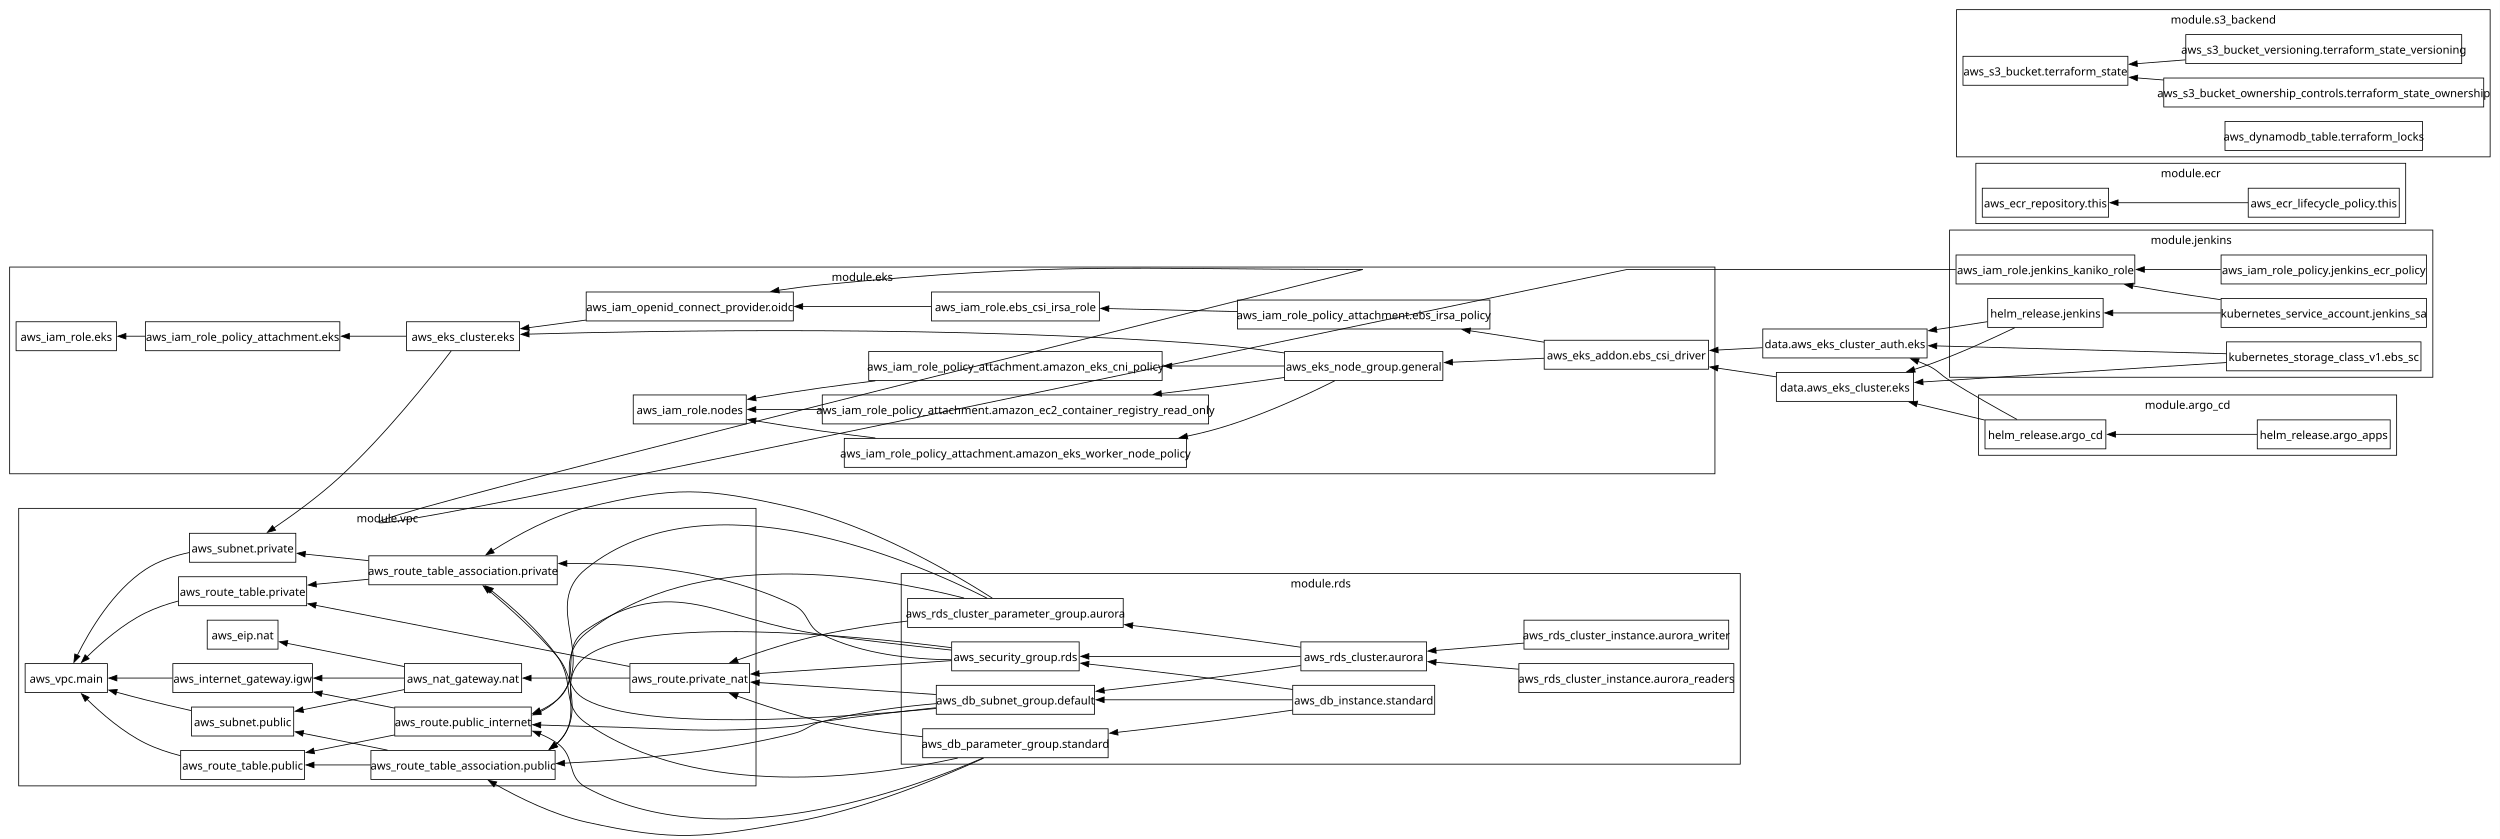
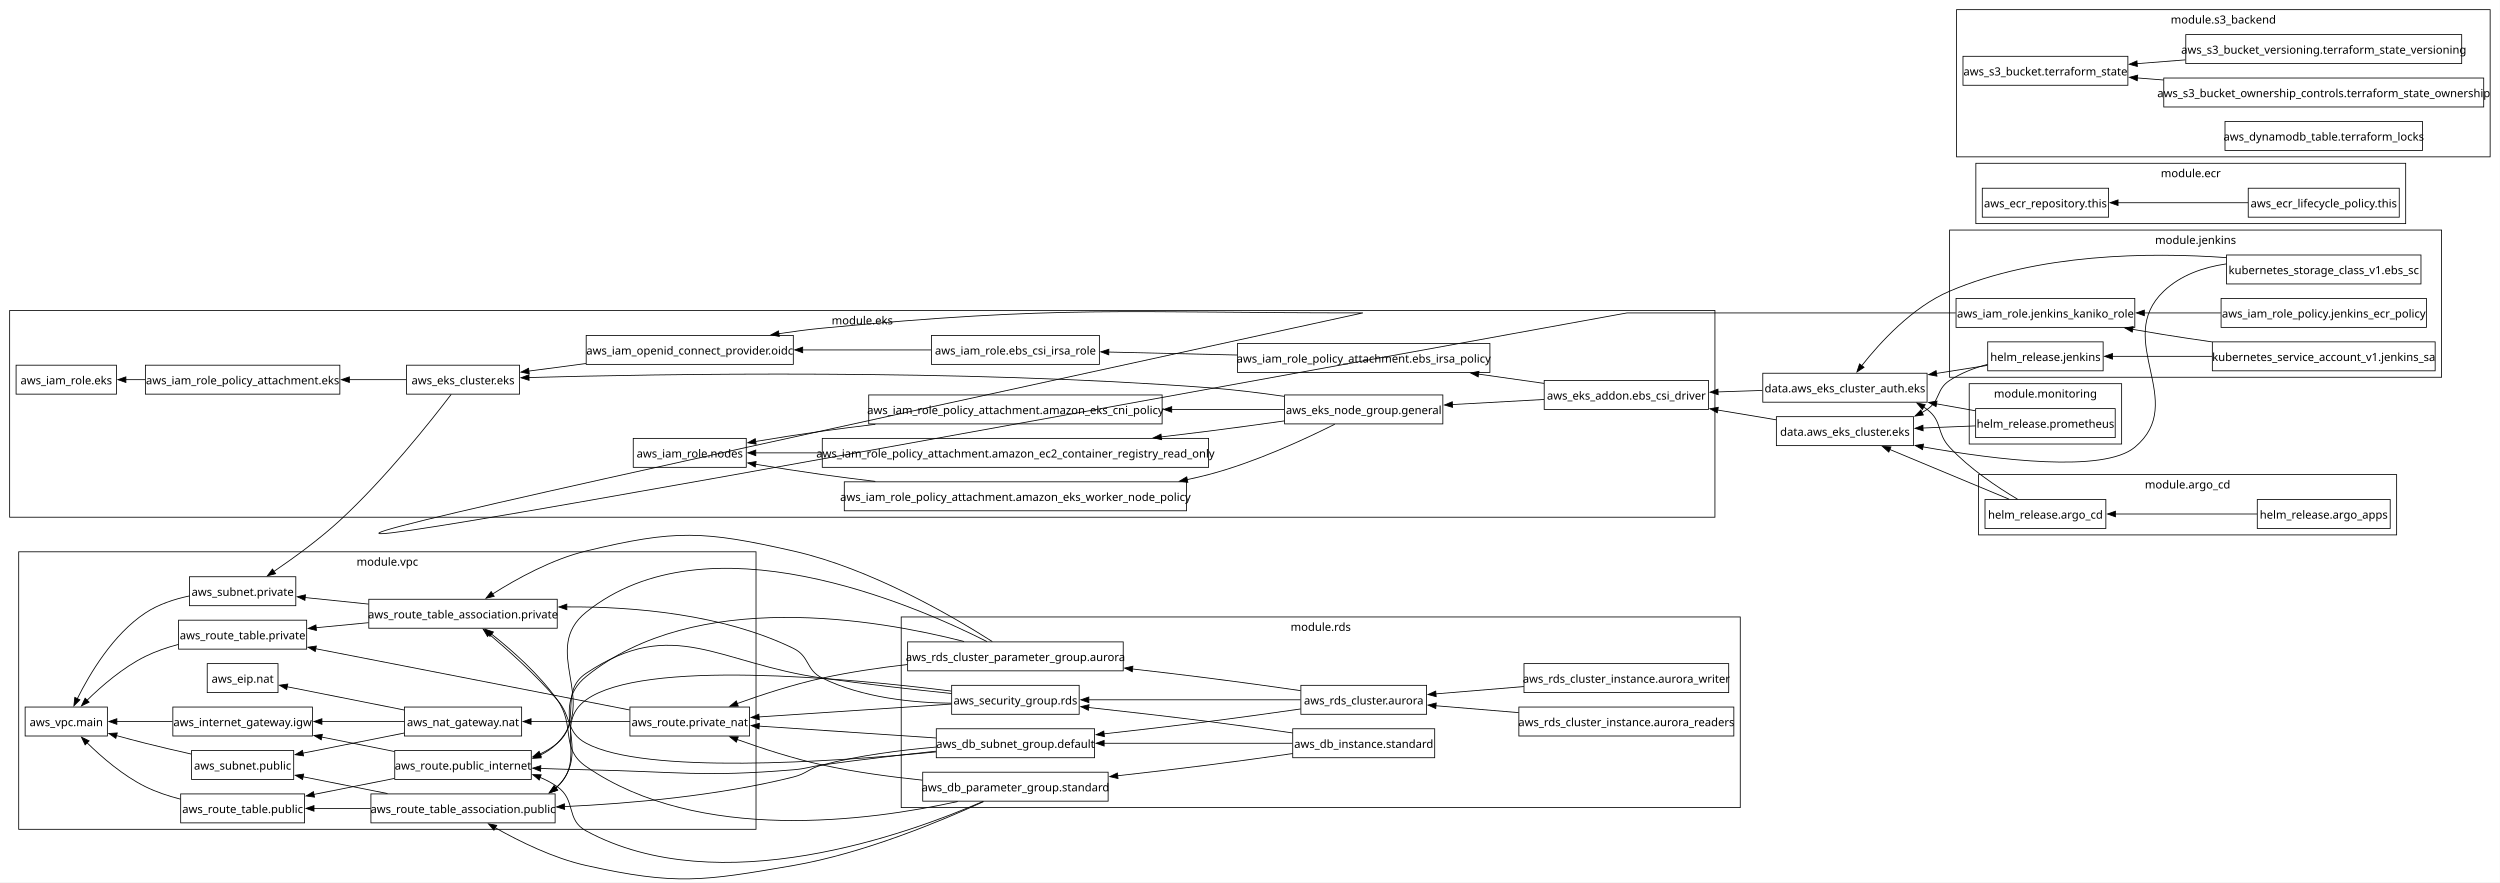
- <svg xmlns="http://www.w3.org/2000/svg" width="3108pt" height="1043pt" viewBox="0.00 0.00 3108.00 1043.00">
-   <g id="graph0" class="graph" transform="scale(1 1) rotate(0) translate(4 1038.93)">
-     <polygon fill="white" stroke="none" points="-4,4 -4,-1038.93 3103.75,-1038.93 3103.75,4 -4,4" />
+ <svg xmlns="http://www.w3.org/2000/svg" width="3108pt" height="1097pt" viewBox="0.00 0.00 3108.00 1097.00">
+   <g id="graph0" class="graph" transform="scale(1 1) rotate(0) translate(4 1092.93)">
+     <polygon fill="white" stroke="none" points="-4,4 -4,-1092.93 3103.75,-1092.93 3103.75,4 -4,4" />
    <g id="clust1" class="cluster">
-       <polygon fill="none" stroke="black" points="2455.75,-472.93 2455.75,-547.93 2975.5,-547.93 2975.5,-472.93 2455.75,-472.93" />
-       <text xml:space="preserve" text-anchor="middle" x="2715.62" y="-530.63" font-family="sans-serif" font-size="14.00">module.argo_cd</text>
+       <polygon fill="none" stroke="black" points="2455.75,-427.93 2455.75,-502.93 2975.5,-502.93 2975.5,-427.93 2455.75,-427.93" />
+       <text xml:space="preserve" text-anchor="middle" x="2715.62" y="-485.63" font-family="sans-serif" font-size="14.00">module.argo_cd</text>
    </g>
    <g id="clust2" class="cluster">
-       <polygon fill="none" stroke="black" points="2452.38,-760.93 2452.38,-835.93 2986.75,-835.93 2986.75,-760.93 2452.38,-760.93" />
-       <text xml:space="preserve" text-anchor="middle" x="2719.56" y="-818.63" font-family="sans-serif" font-size="14.00">module.ecr</text>
+       <polygon fill="none" stroke="black" points="2452.38,-814.93 2452.38,-889.93 2986.75,-889.93 2986.75,-814.93 2452.38,-814.93" />
+       <text xml:space="preserve" text-anchor="middle" x="2719.56" y="-872.63" font-family="sans-serif" font-size="14.00">module.ecr</text>
    </g>
    <g id="clust3" class="cluster">
      <polygon fill="none" stroke="black" points="8,-449.93 8,-706.93 2128,-706.93 2128,-449.93 8,-449.93" />
      <text xml:space="preserve" text-anchor="middle" x="1068" y="-689.63" font-family="sans-serif" font-size="14.00">module.eks</text>
    </g>
    <g id="clust4" class="cluster">
-       <polygon fill="none" stroke="black" points="2419.75,-569.93 2419.75,-752.93 3020.5,-752.93 3020.5,-569.93 2419.75,-569.93" />
-       <text xml:space="preserve" text-anchor="middle" x="2720.12" y="-735.63" font-family="sans-serif" font-size="14.00">module.jenkins</text>
+       <polygon fill="none" stroke="black" points="2419.75,-623.93 2419.75,-806.93 3031.38,-806.93 3031.38,-623.93 2419.75,-623.93" />
+       <text xml:space="preserve" text-anchor="middle" x="2725.56" y="-789.63" font-family="sans-serif" font-size="14.00">module.jenkins</text>
    </g>
    <g id="clust5" class="cluster">
+       <polygon fill="none" stroke="black" points="2444.12,-540.93 2444.12,-615.93 2633.62,-615.93 2633.62,-540.93 2444.12,-540.93" />
+       <text xml:space="preserve" text-anchor="middle" x="2538.88" y="-598.63" font-family="sans-serif" font-size="14.00">module.monitoring</text>
+     </g>
+     <g id="clust6" class="cluster">
      <polygon fill="none" stroke="black" points="1116.38,-88.93 1116.38,-325.93 2159.5,-325.93 2159.5,-88.93 1116.38,-88.93" />
      <text xml:space="preserve" text-anchor="middle" x="1637.94" y="-308.63" font-family="sans-serif" font-size="14.00">module.rds</text>
    </g>
-     <g id="clust6" class="cluster">
-       <polygon fill="none" stroke="black" points="2428.38,-843.93 2428.38,-1026.93 3091.75,-1026.93 3091.75,-843.93 2428.38,-843.93" />
-       <text xml:space="preserve" text-anchor="middle" x="2760.06" y="-1009.63" font-family="sans-serif" font-size="14.00">module.s3_backend</text>
-     </g>
    <g id="clust7" class="cluster">
+       <polygon fill="none" stroke="black" points="2428.38,-897.93 2428.38,-1080.93 3091.75,-1080.93 3091.75,-897.93 2428.38,-897.93" />
+       <text xml:space="preserve" text-anchor="middle" x="2760.06" y="-1063.63" font-family="sans-serif" font-size="14.00">module.s3_backend</text>
+     </g>
+     <g id="clust8" class="cluster">
      <polygon fill="none" stroke="black" points="19.25,-61.93 19.25,-406.93 935.88,-406.93 935.88,-61.93 19.25,-61.93" />
      <text xml:space="preserve" text-anchor="middle" x="477.56" y="-389.63" font-family="sans-serif" font-size="14.00">module.vpc</text>
    </g>
    <g id="node1" class="node">
-       <polygon fill="none" stroke="black" points="2374.88,-575.93 2204.38,-575.93 2204.38,-539.93 2374.88,-539.93 2374.88,-575.93" />
-       <text xml:space="preserve" text-anchor="middle" x="2289.62" y="-552.13" font-family="sans-serif" font-size="14.00">data.aws_eks_cluster.eks</text>
+       <polygon fill="none" stroke="black" points="2374.88,-574.93 2204.38,-574.93 2204.38,-538.93 2374.88,-538.93 2374.88,-574.93" />
+       <text xml:space="preserve" text-anchor="middle" x="2289.62" y="-551.13" font-family="sans-serif" font-size="14.00">data.aws_eks_cluster.eks</text>
    </g>
    <g id="node7" class="node">
-       <polygon fill="none" stroke="black" points="2120,-615.93 1915.75,-615.93 1915.75,-579.93 2120,-579.93 2120,-615.93" />
-       <text xml:space="preserve" text-anchor="middle" x="2017.88" y="-592.13" font-family="sans-serif" font-size="14.00">aws_eks_addon.ebs_csi_driver</text>
+       <polygon fill="none" stroke="black" points="2120,-619.93 1915.75,-619.93 1915.75,-583.93 2120,-583.93 2120,-619.93" />
+       <text xml:space="preserve" text-anchor="middle" x="2017.88" y="-596.13" font-family="sans-serif" font-size="14.00">aws_eks_addon.ebs_csi_driver</text>
    </g>
    <g id="edge1" class="edge">
-       <path fill="none" stroke="black" d="M2204.01,-570.48C2180.97,-573.9 2155.64,-577.65 2131.31,-581.26" />
-       <polygon fill="black" stroke="black" points="2131.09,-577.76 2121.71,-582.69 2132.12,-584.68 2131.09,-577.76" />
+       <path fill="none" stroke="black" d="M2204.01,-571.05C2180.97,-574.89 2155.64,-579.12 2131.31,-583.18" />
+       <polygon fill="black" stroke="black" points="2130.99,-579.68 2121.71,-584.78 2132.15,-586.59 2130.99,-579.68" />
    </g>
    <g id="node2" class="node">
-       <polygon fill="none" stroke="black" points="2391.75,-629.93 2187.5,-629.93 2187.5,-593.93 2391.75,-593.93 2391.75,-629.93" />
-       <text xml:space="preserve" text-anchor="middle" x="2289.62" y="-606.13" font-family="sans-serif" font-size="14.00">data.aws_eks_cluster_auth.eks</text>
+       <polygon fill="none" stroke="black" points="2391.75,-628.93 2187.5,-628.93 2187.5,-592.93 2391.75,-592.93 2391.75,-628.93" />
+       <text xml:space="preserve" text-anchor="middle" x="2289.62" y="-605.13" font-family="sans-serif" font-size="14.00">data.aws_eks_cluster_auth.eks</text>
    </g>
    <g id="edge2" class="edge">
-       <path fill="none" stroke="black" d="M2187.03,-606.66C2168.97,-605.72 2150.07,-604.74 2131.72,-603.79" />
-       <polygon fill="black" stroke="black" points="2132.06,-600.3 2121.89,-603.28 2131.7,-607.29 2132.06,-600.3" />
+       <path fill="none" stroke="black" d="M2187.03,-607.54C2168.97,-606.94 2150.07,-606.31 2131.72,-605.7" />
+       <polygon fill="black" stroke="black" points="2132,-602.21 2121.89,-605.37 2131.77,-609.2 2132,-602.21" />
    </g>
    <g id="node3" class="node">
-       <polygon fill="none" stroke="black" points="2967.5,-516.93 2802.25,-516.93 2802.25,-480.93 2967.5,-480.93 2967.5,-516.93" />
-       <text xml:space="preserve" text-anchor="middle" x="2884.88" y="-493.13" font-family="sans-serif" font-size="14.00">helm_release.argo_apps</text>
+       <polygon fill="none" stroke="black" points="2967.5,-471.93 2802.25,-471.93 2802.25,-435.93 2967.5,-435.93 2967.5,-471.93" />
+       <text xml:space="preserve" text-anchor="middle" x="2884.88" y="-448.13" font-family="sans-serif" font-size="14.00">helm_release.argo_apps</text>
    </g>
    <g id="node4" class="node">
-       <polygon fill="none" stroke="black" points="2614,-516.93 2463.75,-516.93 2463.75,-480.93 2614,-480.93 2614,-516.93" />
-       <text xml:space="preserve" text-anchor="middle" x="2538.88" y="-493.13" font-family="sans-serif" font-size="14.00">helm_release.argo_cd</text>
+       <polygon fill="none" stroke="black" points="2614,-471.93 2463.75,-471.93 2463.75,-435.93 2614,-435.93 2614,-471.93" />
+       <text xml:space="preserve" text-anchor="middle" x="2538.88" y="-448.13" font-family="sans-serif" font-size="14.00">helm_release.argo_cd</text>
    </g>
    <g id="edge3" class="edge">
-       <path fill="none" stroke="black" d="M2801.92,-498.93C2748.76,-498.93 2679.63,-498.93 2625.72,-498.93" />
-       <polygon fill="black" stroke="black" points="2625.97,-495.43 2615.97,-498.93 2625.97,-502.43 2625.97,-495.43" />
+       <path fill="none" stroke="black" d="M2801.92,-453.93C2748.76,-453.93 2679.63,-453.93 2625.72,-453.93" />
+       <polygon fill="black" stroke="black" points="2625.97,-450.43 2615.97,-453.93 2625.97,-457.43 2625.97,-450.43" />
    </g>
    <g id="edge4" class="edge">
-       <path fill="none" stroke="black" d="M2463.36,-516.72C2436.74,-523.07 2406.51,-530.28 2378.85,-536.88" />
-       <polygon fill="black" stroke="black" points="2378.38,-533.4 2369.46,-539.12 2380,-540.21 2378.38,-533.4" />
+       <path fill="none" stroke="black" d="M2493.67,-472.35C2452.14,-489.65 2389.86,-515.6 2345.23,-534.19" />
+       <polygon fill="black" stroke="black" points="2344.14,-530.85 2336.26,-537.92 2346.84,-537.31 2344.14,-530.85" />
    </g>
    <g id="edge5" class="edge">
-       <path fill="none" stroke="black" d="M2503.59,-517.43C2479.78,-530.5 2447.48,-548.7 2419.75,-565.93 2406.98,-573.87 2405.43,-578.68 2391.75,-584.93 2388.17,-586.57 2384.47,-588.12 2380.7,-589.59" />
-       <polygon fill="black" stroke="black" points="2379.54,-586.29 2371.35,-593.01 2381.94,-592.87 2379.54,-586.29" />
+       <path fill="none" stroke="black" d="M2504.19,-472.34C2478.84,-487.36 2444.38,-510.38 2419.75,-536.93 2403.22,-554.76 2411.15,-569.27 2391.75,-583.93 2390.39,-584.96 2389,-585.95 2387.57,-586.9" />
+       <polygon fill="black" stroke="black" points="2385.91,-583.81 2379.05,-591.88 2389.45,-589.86 2385.91,-583.81" />
    </g>
    <g id="node5" class="node">
-       <polygon fill="none" stroke="black" points="2978.75,-804.93 2791,-804.93 2791,-768.93 2978.75,-768.93 2978.75,-804.93" />
-       <text xml:space="preserve" text-anchor="middle" x="2884.88" y="-781.13" font-family="sans-serif" font-size="14.00">aws_ecr_lifecycle_policy.this</text>
+       <polygon fill="none" stroke="black" points="2978.75,-858.93 2791,-858.93 2791,-822.93 2978.75,-822.93 2978.75,-858.93" />
+       <text xml:space="preserve" text-anchor="middle" x="2884.88" y="-835.13" font-family="sans-serif" font-size="14.00">aws_ecr_lifecycle_policy.this</text>
    </g>
    <g id="node6" class="node">
-       <polygon fill="none" stroke="black" points="2617.38,-804.93 2460.38,-804.93 2460.38,-768.93 2617.38,-768.93 2617.38,-804.93" />
-       <text xml:space="preserve" text-anchor="middle" x="2538.88" y="-781.13" font-family="sans-serif" font-size="14.00">aws_ecr_repository.this</text>
+       <polygon fill="none" stroke="black" points="2617.38,-858.93 2460.38,-858.93 2460.38,-822.93 2617.38,-822.93 2617.38,-858.93" />
+       <text xml:space="preserve" text-anchor="middle" x="2538.88" y="-835.13" font-family="sans-serif" font-size="14.00">aws_ecr_repository.this</text>
    </g>
    <g id="edge6" class="edge">
-       <path fill="none" stroke="black" d="M2790.78,-786.93C2740.48,-786.93 2678.68,-786.93 2629,-786.93" />
-       <polygon fill="black" stroke="black" points="2629.14,-783.43 2619.14,-786.93 2629.14,-790.43 2629.14,-783.43" />
+       <path fill="none" stroke="black" d="M2790.78,-840.93C2740.48,-840.93 2678.68,-840.93 2629,-840.93" />
+       <polygon fill="black" stroke="black" points="2629.14,-837.43 2619.14,-840.93 2629.14,-844.43 2629.14,-837.43" />
    </g>
    <g id="node9" class="node">
      <polygon fill="none" stroke="black" points="1789.75,-601.93 1593,-601.93 1593,-565.93 1789.75,-565.93 1789.75,-601.93" />
      <text xml:space="preserve" text-anchor="middle" x="1691.38" y="-578.13" font-family="sans-serif" font-size="14.00">aws_eks_node_group.general</text>
    </g>
    <g id="edge7" class="edge">
-       <path fill="none" stroke="black" d="M1915.54,-593.56C1879.3,-592 1838.33,-590.23 1801.47,-588.64" />
-       <polygon fill="black" stroke="black" points="1801.83,-585.15 1791.68,-588.22 1801.52,-592.15 1801.83,-585.15" />
+       <path fill="none" stroke="black" d="M1915.54,-596.31C1879.3,-594.3 1838.33,-592.03 1801.47,-589.99" />
+       <polygon fill="black" stroke="black" points="1801.86,-586.5 1791.68,-589.44 1801.47,-593.49 1801.86,-586.5" />
    </g>
    <g id="node17" class="node">
      <polygon fill="none" stroke="black" points="1848.25,-665.93 1534.5,-665.93 1534.5,-629.93 1848.25,-629.93 1848.25,-665.93" />
      <text xml:space="preserve" text-anchor="middle" x="1691.38" y="-642.13" font-family="sans-serif" font-size="14.00">aws_iam_role_policy_attachment.ebs_irsa_policy</text>
    </g>
    <g id="edge8" class="edge">
-       <path fill="none" stroke="black" d="M1915.54,-613.55C1886.39,-618.04 1854.17,-623 1823.49,-627.73" />
-       <polygon fill="black" stroke="black" points="1823.12,-624.25 1813.77,-629.23 1824.18,-631.17 1823.12,-624.25" />
+       <path fill="none" stroke="black" d="M1915.54,-616.3C1889.71,-619.96 1861.48,-623.96 1834.05,-627.85" />
+       <polygon fill="black" stroke="black" points="1833.67,-624.37 1824.26,-629.24 1834.65,-631.3 1833.67,-624.37" />
    </g>
    <g id="node8" class="node">
      <polygon fill="none" stroke="black" points="641.88,-638.93 501.38,-638.93 501.38,-602.93 641.88,-602.93 641.88,-638.93" />
      <text xml:space="preserve" text-anchor="middle" x="571.62" y="-615.13" font-family="sans-serif" font-size="14.00">aws_eks_cluster.eks</text>
    </g>
    <g id="node18" class="node">
      <polygon fill="none" stroke="black" points="418.5,-638.93 176.75,-638.93 176.75,-602.93 418.5,-602.93 418.5,-638.93" />
      <text xml:space="preserve" text-anchor="middle" x="297.62" y="-615.13" font-family="sans-serif" font-size="14.00">aws_iam_role_policy_attachment.eks</text>
    </g>
    <g id="edge9" class="edge">
      <path fill="none" stroke="black" d="M500.93,-620.93C479.23,-620.93 454.54,-620.93 430.05,-620.93" />
      <polygon fill="black" stroke="black" points="430.34,-617.43 420.34,-620.93 430.34,-624.43 430.34,-617.43" />
    </g>
-     <g id="node45" class="node">
+     <g id="node46" class="node">
      <polygon fill="none" stroke="black" points="363.75,-375.93 231.5,-375.93 231.5,-339.93 363.75,-339.93 363.75,-375.93" />
      <text xml:space="preserve" text-anchor="middle" x="297.62" y="-352.13" font-family="sans-serif" font-size="14.00">aws_subnet.private</text>
    </g>
    <g id="edge10" class="edge">
      <path fill="none" stroke="black" d="M556.92,-602.63C531.61,-569.42 474.91,-497.88 418.5,-445.93 392.85,-422.31 360.89,-399.12 336.43,-382.48" />
      <polygon fill="black" stroke="black" points="338.62,-379.74 328.37,-377.06 334.71,-385.54 338.62,-379.74" />
    </g>
    <g id="edge11" class="edge">
      <path fill="none" stroke="black" d="M1592.53,-600.18C1562.46,-604.51 1529.19,-608.62 1498.5,-610.93 1186.79,-634.45 814.41,-628.01 653.38,-623.56" />
      <polygon fill="black" stroke="black" points="653.76,-620.07 643.67,-623.28 653.56,-627.06 653.76,-620.07" />
    </g>
    <g id="node14" class="node">
      <polygon fill="none" stroke="black" points="1498.5,-547.93 1018.25,-547.93 1018.25,-511.93 1498.5,-511.93 1498.5,-547.93" />
      <text xml:space="preserve" text-anchor="middle" x="1258.38" y="-524.13" font-family="sans-serif" font-size="14.00">aws_iam_role_policy_attachment.amazon_ec2_container_registry_read_only</text>
    </g>
    <g id="edge12" class="edge">
      <path fill="none" stroke="black" d="M1592.83,-569.68C1562.62,-565.41 1529.2,-560.83 1498.5,-556.93 1479.44,-554.52 1459.52,-552.1 1439.65,-549.76" />
      <polygon fill="black" stroke="black" points="1440.14,-546.29 1429.8,-548.6 1439.32,-553.24 1440.14,-546.29" />
    </g>
    <g id="node15" class="node">
      <polygon fill="none" stroke="black" points="1440.75,-601.93 1076,-601.93 1076,-565.93 1440.75,-565.93 1440.75,-601.93" />
      <text xml:space="preserve" text-anchor="middle" x="1258.38" y="-578.13" font-family="sans-serif" font-size="14.00">aws_iam_role_policy_attachment.amazon_eks_cni_policy</text>
    </g>
    <g id="edge13" class="edge">
      <path fill="none" stroke="black" d="M1592.57,-583.93C1550.98,-583.93 1500.96,-583.93 1452.46,-583.93" />
      <polygon fill="black" stroke="black" points="1452.67,-580.43 1442.67,-583.93 1452.67,-587.43 1452.67,-580.43" />
    </g>
    <g id="node16" class="node">
      <polygon fill="none" stroke="black" points="1471.12,-493.93 1045.62,-493.93 1045.62,-457.93 1471.12,-457.93 1471.12,-493.93" />
      <text xml:space="preserve" text-anchor="middle" x="1258.38" y="-470.13" font-family="sans-serif" font-size="14.00">aws_iam_role_policy_attachment.amazon_eks_worker_node_policy</text>
    </g>
    <g id="edge14" class="edge">
      <path fill="none" stroke="black" d="M1655.38,-565.54C1617.72,-546.61 1555.52,-517.86 1498.5,-502.93 1489.81,-500.66 1480.89,-498.58 1471.84,-496.67" />
      <polygon fill="black" stroke="black" points="1472.73,-493.28 1462.23,-494.73 1471.34,-500.14 1472.73,-493.28" />
    </g>
    <g id="node10" class="node">
      <polygon fill="none" stroke="black" points="982.25,-675.93 724.75,-675.93 724.75,-639.93 982.25,-639.93 982.25,-675.93" />
      <text xml:space="preserve" text-anchor="middle" x="853.5" y="-652.13" font-family="sans-serif" font-size="14.00">aws_iam_openid_connect_provider.oidc</text>
    </g>
    <g id="edge15" class="edge">
      <path fill="none" stroke="black" d="M724.44,-641C700.29,-637.81 675.67,-634.56 653.48,-631.62" />
      <polygon fill="black" stroke="black" points="653.98,-628.16 643.61,-630.32 653.07,-635.1 653.98,-628.16" />
    </g>
    <g id="node11" class="node">
      <polygon fill="none" stroke="black" points="1362.75,-675.93 1154,-675.93 1154,-639.93 1362.75,-639.93 1362.75,-675.93" />
      <text xml:space="preserve" text-anchor="middle" x="1258.38" y="-652.13" font-family="sans-serif" font-size="14.00">aws_iam_role.ebs_csi_irsa_role</text>
    </g>
    <g id="edge16" class="edge">
      <path fill="none" stroke="black" d="M1153.62,-657.93C1104.97,-657.93 1046.28,-657.93 993.83,-657.93" />
      <polygon fill="black" stroke="black" points="993.9,-654.43 983.9,-657.93 993.9,-661.43 993.9,-654.43" />
    </g>
    <g id="node12" class="node">
      <polygon fill="none" stroke="black" points="140.75,-638.93 16,-638.93 16,-602.93 140.75,-602.93 140.75,-638.93" />
      <text xml:space="preserve" text-anchor="middle" x="78.38" y="-615.13" font-family="sans-serif" font-size="14.00">aws_iam_role.eks</text>
    </g>
    <g id="node13" class="node">
      <polygon fill="none" stroke="black" points="923.75,-547.93 783.25,-547.93 783.25,-511.93 923.75,-511.93 923.75,-547.93" />
      <text xml:space="preserve" text-anchor="middle" x="853.5" y="-524.13" font-family="sans-serif" font-size="14.00">aws_iam_role.nodes</text>
    </g>
    <g id="edge17" class="edge">
      <path fill="none" stroke="black" d="M1017.78,-529.93C988.32,-529.93 959.98,-529.93 935.42,-529.93" />
      <polygon fill="black" stroke="black" points="935.57,-526.43 925.57,-529.93 935.57,-533.43 935.57,-526.43" />
    </g>
    <g id="edge18" class="edge">
      <path fill="none" stroke="black" d="M1084.19,-565.44C1061.98,-562.75 1039.56,-559.89 1018.25,-556.93 991.16,-553.17 961.64,-548.49 935.22,-544.08" />
      <polygon fill="black" stroke="black" points="936.04,-540.67 925.59,-542.47 934.88,-547.57 936.04,-540.67" />
    </g>
    <g id="edge19" class="edge">
      <path fill="none" stroke="black" d="M1084.19,-494.43C1061.98,-497.12 1039.56,-499.98 1018.25,-502.93 991.16,-506.7 961.64,-511.38 935.22,-515.79" />
      <polygon fill="black" stroke="black" points="934.88,-512.29 925.59,-517.4 936.04,-519.2 934.88,-512.29" />
    </g>
    <g id="edge20" class="edge">
      <path fill="none" stroke="black" d="M1534.16,-651.56C1481.31,-652.79 1423.29,-654.13 1374.24,-655.27" />
      <polygon fill="black" stroke="black" points="1374.38,-651.77 1364.46,-655.5 1374.54,-658.76 1374.38,-651.77" />
    </g>
    <g id="edge21" class="edge">
      <path fill="none" stroke="black" d="M176.56,-620.93C168.32,-620.93 160.17,-620.93 152.3,-620.93" />
      <polygon fill="black" stroke="black" points="152.5,-617.43 142.5,-620.93 152.5,-624.43 152.5,-617.43" />
    </g>
    <g id="node19" class="node">
      <polygon fill="none" stroke="black" points="2650,-721.93 2427.75,-721.93 2427.75,-685.93 2650,-685.93 2650,-721.93" />
      <text xml:space="preserve" text-anchor="middle" x="2538.88" y="-698.13" font-family="sans-serif" font-size="14.00">aws_iam_role.jenkins_kaniko_role</text>
    </g>
    <g id="edge22" class="edge">
-       <path fill="none" stroke="black" d="M2427.27,-703.93C2322.19,-703.93 2159.78,-703.93 2018.88,-703.93 8,-283.93 8,-283.93 1690.38,-703.93 1391.53,-703.93 1315.72,-713.53 1018.25,-684.93 1000.67,-683.24 982.13,-680.82 964.09,-678.1" />
+       <path fill="none" stroke="black" d="M2427.27,-703.93C2322.19,-703.93 2159.78,-703.93 2018.88,-703.93 8,-337.93 8,-337.93 1690.38,-703.93 1391.53,-703.93 1315.72,-713.53 1018.25,-684.93 1000.67,-683.24 982.13,-680.82 964.09,-678.1" />
      <polygon fill="black" stroke="black" points="964.84,-674.68 954.43,-676.61 963.78,-681.59 964.84,-674.68" />
    </g>
    <g id="node20" class="node">
      <polygon fill="none" stroke="black" points="3012.5,-721.93 2757.25,-721.93 2757.25,-685.93 3012.5,-685.93 3012.5,-721.93" />
      <text xml:space="preserve" text-anchor="middle" x="2884.88" y="-698.13" font-family="sans-serif" font-size="14.00">aws_iam_role_policy.jenkins_ecr_policy</text>
    </g>
    <g id="edge23" class="edge">
      <path fill="none" stroke="black" d="M2756.76,-703.93C2725.65,-703.93 2692.44,-703.93 2661.59,-703.93" />
      <polygon fill="black" stroke="black" points="2661.85,-700.43 2651.85,-703.93 2661.85,-707.43 2661.85,-700.43" />
    </g>
    <g id="node21" class="node">
      <polygon fill="none" stroke="black" points="2610.62,-667.93 2467.12,-667.93 2467.12,-631.93 2610.62,-631.93 2610.62,-667.93" />
      <text xml:space="preserve" text-anchor="middle" x="2538.88" y="-644.13" font-family="sans-serif" font-size="14.00">helm_release.jenkins</text>
    </g>
    <g id="edge24" class="edge">
-       <path fill="none" stroke="black" d="M2500.69,-631.44C2471.55,-617.42 2429.71,-598.35 2391.75,-584.93 2386.53,-583.09 2381.12,-581.3 2375.64,-579.58" />
-       <polygon fill="black" stroke="black" points="2377.08,-576.36 2366.49,-576.81 2375.04,-583.06 2377.08,-576.36" />
+       <path fill="none" stroke="black" d="M2466.93,-639.95C2450.55,-635.52 2433.83,-629.14 2419.75,-619.93 2402.79,-608.84 2408.65,-595.13 2391.75,-583.93 2389.66,-582.55 2387.5,-581.23 2385.28,-579.98" />
+       <polygon fill="black" stroke="black" points="2387.11,-576.99 2376.61,-575.61 2383.96,-583.24 2387.11,-576.99" />
    </g>
    <g id="edge25" class="edge">
-       <path fill="none" stroke="black" d="M2466.69,-638.99C2446.89,-635.95 2424.88,-632.57 2403.33,-629.26" />
-       <polygon fill="black" stroke="black" points="2404.02,-625.82 2393.6,-627.76 2402.95,-632.74 2404.02,-625.82" />
+       <path fill="none" stroke="black" d="M2466.69,-638.71C2446.89,-635.58 2424.88,-632.11 2403.33,-628.71" />
+       <polygon fill="black" stroke="black" points="2404.02,-625.28 2393.6,-627.18 2402.93,-632.19 2404.02,-625.28" />
    </g>
    <g id="node22" class="node">
-       <polygon fill="none" stroke="black" points="3012.5,-667.93 2757.25,-667.93 2757.25,-631.93 3012.5,-631.93 3012.5,-667.93" />
-       <text xml:space="preserve" text-anchor="middle" x="2884.88" y="-644.13" font-family="sans-serif" font-size="14.00">kubernetes_service_account.jenkins_sa</text>
+       <polygon fill="none" stroke="black" points="3023.38,-667.93 2746.38,-667.93 2746.38,-631.93 3023.38,-631.93 3023.38,-667.93" />
+       <text xml:space="preserve" text-anchor="middle" x="2884.88" y="-644.13" font-family="sans-serif" font-size="14.00">kubernetes_service_account_v1.jenkins_sa</text>
    </g>
    <g id="edge26" class="edge">
-       <path fill="none" stroke="black" d="M2756.81,-666.37C2733.24,-669.68 2708.85,-673.27 2686,-676.93 2673.36,-678.96 2660.14,-681.22 2647.02,-683.54" />
+       <path fill="none" stroke="black" d="M2745.9,-667.91C2725.78,-670.78 2705.34,-673.83 2686,-676.93 2673.36,-678.96 2660.14,-681.22 2647.02,-683.54" />
      <polygon fill="black" stroke="black" points="2646.77,-680.03 2637.54,-685.23 2648,-686.92 2646.77,-680.03" />
    </g>
    <g id="edge27" class="edge">
-       <path fill="none" stroke="black" d="M2756.76,-649.93C2711.89,-649.93 2662.65,-649.93 2622.44,-649.93" />
-       <polygon fill="black" stroke="black" points="2622.59,-646.43 2612.59,-649.93 2622.59,-653.43 2622.59,-646.43" />
+       <path fill="none" stroke="black" d="M2745.94,-649.93C2703.93,-649.93 2659.09,-649.93 2622.01,-649.93" />
+       <polygon fill="black" stroke="black" points="2622.27,-646.43 2612.27,-649.93 2622.27,-653.43 2622.27,-646.43" />
    </g>
    <g id="node23" class="node">
-       <polygon fill="none" stroke="black" points="3005.75,-613.93 2764,-613.93 2764,-577.93 3005.75,-577.93 3005.75,-613.93" />
-       <text xml:space="preserve" text-anchor="middle" x="2884.88" y="-590.13" font-family="sans-serif" font-size="14.00">kubernetes_storage_class_v1.ebs_sc</text>
+       <polygon fill="none" stroke="black" points="3005.75,-775.93 2764,-775.93 2764,-739.93 3005.75,-739.93 3005.75,-775.93" />
+       <text xml:space="preserve" text-anchor="middle" x="2884.88" y="-752.13" font-family="sans-serif" font-size="14.00">kubernetes_storage_class_v1.ebs_sc</text>
    </g>
    <g id="edge28" class="edge">
-       <path fill="none" stroke="black" d="M2763.82,-588.24C2652.54,-581.12 2489.13,-570.65 2386.38,-564.07" />
-       <polygon fill="black" stroke="black" points="2386.8,-560.59 2376.59,-563.44 2386.35,-567.57 2386.8,-560.59" />
+       <path fill="none" stroke="black" d="M2763.71,-764.85C2735.12,-760.67 2706.89,-750.85 2686,-730.93 2622.52,-670.43 2717.43,-593 2650,-536.93 2611.33,-504.78 2479.22,-520.97 2386.46,-537.42" />
+       <polygon fill="black" stroke="black" points="2386.06,-533.93 2376.84,-539.15 2387.3,-540.82 2386.06,-533.93" />
    </g>
    <g id="edge29" class="edge">
-       <path fill="none" stroke="black" d="M2763.82,-599.17C2658.58,-602.01 2506.71,-606.11 2403.62,-608.89" />
-       <polygon fill="black" stroke="black" points="2403.65,-605.38 2393.75,-609.15 2403.84,-612.38 2403.65,-605.38" />
+       <path fill="none" stroke="black" d="M2763.93,-772.65C2667.11,-779.52 2529.43,-777.75 2419.75,-730.93 2373.27,-711.09 2333.03,-666.92 2310.32,-638.06" />
+       <polygon fill="black" stroke="black" points="2313.36,-636.28 2304.49,-630.48 2307.81,-640.54 2313.36,-636.28" />
    </g>
    <g id="node24" class="node">
+       <polygon fill="none" stroke="black" points="2625.62,-584.93 2452.12,-584.93 2452.12,-548.93 2625.62,-548.93 2625.62,-584.93" />
+       <text xml:space="preserve" text-anchor="middle" x="2538.88" y="-561.13" font-family="sans-serif" font-size="14.00">helm_release.prometheus</text>
+     </g>
+     <g id="edge30" class="edge">
+       <path fill="none" stroke="black" d="M2451.75,-563.45C2430.72,-562.6 2408.09,-561.69 2386.63,-560.82" />
+       <polygon fill="black" stroke="black" points="2386.84,-557.32 2376.71,-560.42 2386.56,-564.32 2386.84,-557.32" />
+     </g>
+     <g id="edge31" class="edge">
+       <path fill="none" stroke="black" d="M2451.75,-582.26C2436.12,-585.04 2419.61,-587.98 2403.35,-590.87" />
+       <polygon fill="black" stroke="black" points="2402.88,-587.4 2393.64,-592.6 2404.1,-594.3 2402.88,-587.4" />
+     </g>
+     <g id="node25" class="node">
      <polygon fill="none" stroke="black" points="1779.62,-186.93 1603.12,-186.93 1603.12,-150.93 1779.62,-150.93 1779.62,-186.93" />
      <text xml:space="preserve" text-anchor="middle" x="1691.38" y="-163.13" font-family="sans-serif" font-size="14.00">aws_db_instance.standard</text>
    </g>
-     <g id="node25" class="node">
+     <g id="node26" class="node">
      <polygon fill="none" stroke="black" points="1373.62,-132.93 1143.12,-132.93 1143.12,-96.93 1373.62,-96.93 1373.62,-132.93" />
      <text xml:space="preserve" text-anchor="middle" x="1258.38" y="-109.13" font-family="sans-serif" font-size="14.00">aws_db_parameter_group.standard</text>
    </g>
-     <g id="edge30" class="edge">
+     <g id="edge32" class="edge">
      <path fill="none" stroke="black" d="M1603.04,-156.13C1570.28,-151.46 1532.71,-146.27 1498.5,-141.93 1461.78,-137.28 1421.84,-132.61 1385.31,-128.5" />
      <polygon fill="black" stroke="black" points="1385.92,-125.05 1375.59,-127.41 1385.14,-132 1385.92,-125.05" />
    </g>
-     <g id="node26" class="node">
+     <g id="node27" class="node">
      <polygon fill="none" stroke="black" points="1356.75,-186.93 1160,-186.93 1160,-150.93 1356.75,-150.93 1356.75,-186.93" />
      <text xml:space="preserve" text-anchor="middle" x="1258.38" y="-163.13" font-family="sans-serif" font-size="14.00">aws_db_subnet_group.default</text>
    </g>
-     <g id="edge31" class="edge">
+     <g id="edge33" class="edge">
      <path fill="none" stroke="black" d="M1602.64,-168.93C1535,-168.93 1441.09,-168.93 1368.58,-168.93" />
      <polygon fill="black" stroke="black" points="1368.65,-165.43 1358.65,-168.93 1368.65,-172.43 1368.65,-165.43" />
    </g>
-     <g id="node31" class="node">
+     <g id="node32" class="node">
      <polygon fill="none" stroke="black" points="1337.62,-240.93 1179.12,-240.93 1179.12,-204.93 1337.62,-204.93 1337.62,-240.93" />
      <text xml:space="preserve" text-anchor="middle" x="1258.38" y="-217.13" font-family="sans-serif" font-size="14.00">aws_security_group.rds</text>
    </g>
-     <g id="edge32" class="edge">
+     <g id="edge34" class="edge">
      <path fill="none" stroke="black" d="M1603.04,-181.74C1570.28,-186.4 1532.71,-191.6 1498.5,-195.93 1449.21,-202.18 1394.11,-208.45 1349.24,-213.38" />
      <polygon fill="black" stroke="black" points="1349.13,-209.87 1339.57,-214.43 1349.89,-216.83 1349.13,-209.87" />
    </g>
-     <g id="node39" class="node">
+     <g id="node40" class="node">
      <polygon fill="none" stroke="black" points="927.88,-213.93 779.12,-213.93 779.12,-177.93 927.88,-177.93 927.88,-213.93" />
      <text xml:space="preserve" text-anchor="middle" x="853.5" y="-190.13" font-family="sans-serif" font-size="14.00">aws_route.private_nat</text>
    </g>
-     <g id="edge33" class="edge">
+     <g id="edge35" class="edge">
      <path fill="none" stroke="black" d="M1142.86,-123.03C1103.12,-127.11 1058.45,-133.14 1018.25,-141.93 982.41,-149.78 943.36,-162.49 912.39,-173.61" />
      <polygon fill="black" stroke="black" points="911.41,-170.24 903.21,-176.94 913.8,-176.82 911.41,-170.24" />
    </g>
-     <g id="node40" class="node">
+     <g id="node41" class="node">
      <polygon fill="none" stroke="black" points="656.5,-159.93 486.75,-159.93 486.75,-123.93 656.5,-123.93 656.5,-159.93" />
      <text xml:space="preserve" text-anchor="middle" x="571.62" y="-136.13" font-family="sans-serif" font-size="14.00">aws_route.public_internet</text>
    </g>
-     <g id="edge34" class="edge">
+     <g id="edge36" class="edge">
      <path fill="none" stroke="black" d="M1217.98,-96.56C1125.48,-56.29 889.73,29.26 724.75,-59.93 699.05,-73.83 712.7,-98.2 688.75,-114.93 682.23,-119.49 675.06,-123.28 667.57,-126.44" />
      <polygon fill="black" stroke="black" points="666.35,-123.16 658.23,-129.97 668.82,-129.71 666.35,-123.16" />
    </g>
-     <g id="node43" class="node">
+     <g id="node44" class="node">
      <polygon fill="none" stroke="black" points="688.75,-347.93 454.5,-347.93 454.5,-311.93 688.75,-311.93 688.75,-347.93" />
      <text xml:space="preserve" text-anchor="middle" x="571.62" y="-324.13" font-family="sans-serif" font-size="14.00">aws_route_table_association.private</text>
    </g>
-     <g id="edge35" class="edge">
+     <g id="edge37" class="edge">
      <path fill="none" stroke="black" d="M1186.6,-96.49C1077.01,-72.35 864.35,-43.56 724.75,-139.93 691.66,-162.78 712.04,-190.16 688.75,-222.93 665.98,-254.98 632.29,-284.7 607.05,-304.64" />
      <polygon fill="black" stroke="black" points="605.12,-301.71 599.37,-310.6 609.41,-307.24 605.12,-301.71" />
    </g>
-     <g id="node44" class="node">
+     <g id="node45" class="node">
      <polygon fill="none" stroke="black" points="686.12,-105.93 457.12,-105.93 457.12,-69.93 686.12,-69.93 686.12,-105.93" />
      <text xml:space="preserve" text-anchor="middle" x="571.62" y="-82.13" font-family="sans-serif" font-size="14.00">aws_route_table_association.public</text>
    </g>
-     <g id="edge36" class="edge">
+     <g id="edge38" class="edge">
      <path fill="none" stroke="black" d="M1218.88,-96.45C1166.7,-72.52 1069.94,-32.09 982.25,-16.93 869.48,2.55 836.48,7.85 724.75,-16.93 684.15,-25.94 641.55,-46.96 611.8,-63.81" />
      <polygon fill="black" stroke="black" points="610.05,-60.78 603.14,-68.81 613.55,-66.84 610.05,-60.78" />
    </g>
-     <g id="edge37" class="edge">
+     <g id="edge39" class="edge">
      <path fill="none" stroke="black" d="M1159.59,-175.49C1092.36,-179.99 1003.96,-185.92 939.63,-190.23" />
      <polygon fill="black" stroke="black" points="939.57,-186.73 929.82,-190.89 940.04,-193.71 939.57,-186.73" />
    </g>
-     <g id="edge38" class="edge">
+     <g id="edge40" class="edge">
      <path fill="none" stroke="black" d="M1159.5,-159.06C1116.15,-154.39 1064.59,-148.41 1018.25,-141.93 1002.19,-139.69 998.42,-137.27 982.25,-135.93 868.2,-126.5 839.17,-133.68 724.75,-135.93 706.39,-136.3 686.79,-136.9 667.98,-137.6" />
      <polygon fill="black" stroke="black" points="668.07,-134.09 658.21,-137.97 668.34,-141.09 668.07,-134.09" />
    </g>
-     <g id="edge39" class="edge">
+     <g id="edge41" class="edge">
      <path fill="none" stroke="black" d="M1159.66,-158.15C1026.79,-145.29 797.36,-130.07 724.75,-168.93 699.32,-182.54 707.49,-201.01 688.75,-222.93 662.74,-253.38 628.6,-283.91 604.09,-304.53" />
      <polygon fill="black" stroke="black" points="602.13,-301.6 596.68,-310.68 606.61,-306.98 602.13,-301.6" />
    </g>
-     <g id="edge40" class="edge">
+     <g id="edge42" class="edge">
      <path fill="none" stroke="black" d="M1159.67,-164.16C1115.9,-160.43 1063.95,-153.78 1018.25,-141.93 1001.47,-137.59 999.07,-131.14 982.25,-126.93 888.59,-103.53 779.66,-93.97 697.68,-90.16" />
      <polygon fill="black" stroke="black" points="697.96,-86.66 687.81,-89.72 697.65,-93.66 697.96,-86.66" />
    </g>
-     <g id="node27" class="node">
+     <g id="node28" class="node">
      <polygon fill="none" stroke="black" points="1769.5,-240.93 1613.25,-240.93 1613.25,-204.93 1769.5,-204.93 1769.5,-240.93" />
      <text xml:space="preserve" text-anchor="middle" x="1691.38" y="-217.13" font-family="sans-serif" font-size="14.00">aws_rds_cluster.aurora</text>
    </g>
-     <g id="edge41" class="edge">
+     <g id="edge43" class="edge">
      <path fill="none" stroke="black" d="M1612.95,-211.55C1578.02,-206.54 1536.21,-200.72 1498.5,-195.93 1456.07,-190.55 1409.33,-185.16 1368.52,-180.62" />
      <polygon fill="black" stroke="black" points="1369,-177.15 1358.68,-179.53 1368.23,-184.11 1369,-177.15" />
    </g>
-     <g id="node30" class="node">
+     <g id="node31" class="node">
      <polygon fill="none" stroke="black" points="1392.38,-294.93 1124.38,-294.93 1124.38,-258.93 1392.38,-258.93 1392.38,-294.93" />
      <text xml:space="preserve" text-anchor="middle" x="1258.38" y="-271.13" font-family="sans-serif" font-size="14.00">aws_rds_cluster_parameter_group.aurora</text>
    </g>
-     <g id="edge42" class="edge">
+     <g id="edge44" class="edge">
      <path fill="none" stroke="black" d="M1612.95,-234.32C1578.02,-239.33 1536.21,-245.15 1498.5,-249.93 1467.95,-253.81 1435.18,-257.69 1403.99,-261.25" />
      <polygon fill="black" stroke="black" points="1403.62,-257.77 1394.08,-262.38 1404.41,-264.73 1403.62,-257.77" />
    </g>
-     <g id="edge43" class="edge">
+     <g id="edge45" class="edge">
      <path fill="none" stroke="black" d="M1612.82,-222.93C1538.79,-222.93 1427.28,-222.93 1349.37,-222.93" />
      <polygon fill="black" stroke="black" points="1349.64,-219.43 1339.64,-222.93 1349.64,-226.43 1349.64,-219.43" />
    </g>
-     <g id="node28" class="node">
+     <g id="node29" class="node">
      <polygon fill="none" stroke="black" points="2151.5,-213.93 1884.25,-213.93 1884.25,-177.93 2151.5,-177.93 2151.5,-213.93" />
      <text xml:space="preserve" text-anchor="middle" x="2017.88" y="-190.13" font-family="sans-serif" font-size="14.00">aws_rds_cluster_instance.aurora_readers</text>
    </g>
-     <g id="edge44" class="edge">
+     <g id="edge46" class="edge">
      <path fill="none" stroke="black" d="M1883.95,-206.99C1849.35,-209.87 1812.9,-212.91 1781.19,-215.54" />
      <polygon fill="black" stroke="black" points="1780.92,-212.05 1771.25,-216.37 1781.5,-219.03 1780.92,-212.05" />
    </g>
-     <g id="node29" class="node">
+     <g id="node30" class="node">
      <polygon fill="none" stroke="black" points="2145.12,-267.93 1890.62,-267.93 1890.62,-231.93 2145.12,-231.93 2145.12,-267.93" />
      <text xml:space="preserve" text-anchor="middle" x="2017.88" y="-244.13" font-family="sans-serif" font-size="14.00">aws_rds_cluster_instance.aurora_writer</text>
    </g>
-     <g id="edge45" class="edge">
+     <g id="edge47" class="edge">
      <path fill="none" stroke="black" d="M1890.49,-239.42C1853.87,-236.37 1814.69,-233.11 1780.93,-230.3" />
      <polygon fill="black" stroke="black" points="1781.46,-226.83 1771.2,-229.49 1780.88,-233.81 1781.46,-226.83" />
    </g>
-     <g id="edge46" class="edge">
+     <g id="edge48" class="edge">
      <path fill="none" stroke="black" d="M1124.08,-266.8C1089.39,-262.83 1052.23,-257.37 1018.25,-249.93 982.41,-242.09 943.36,-229.38 912.39,-218.26" />
      <polygon fill="black" stroke="black" points="913.8,-215.05 903.21,-214.92 911.41,-221.63 913.8,-215.05" />
    </g>
-     <g id="edge47" class="edge">
+     <g id="edge49" class="edge">
      <path fill="none" stroke="black" d="M1223.13,-295.28C1131.04,-341.84 874.96,-452.59 724.75,-331.93 666.91,-285.47 740.92,-221.68 688.75,-168.93 682.63,-162.74 675.38,-157.86 667.55,-154.02" />
      <polygon fill="black" stroke="black" points="668.92,-150.8 658.35,-150.13 666.2,-157.25 668.92,-150.8" />
    </g>
-     <g id="edge48" class="edge">
+     <g id="edge50" class="edge">
      <path fill="none" stroke="black" d="M1229.6,-295.36C1181.62,-325.96 1079,-386.08 982.25,-407.93 870.62,-433.15 836,-434.79 724.75,-407.93 682.11,-397.64 638,-373.24 608.33,-354.44" />
      <polygon fill="black" stroke="black" points="610.42,-351.62 600.12,-349.14 606.62,-357.5 610.42,-351.62" />
    </g>
-     <g id="edge49" class="edge">
+     <g id="edge51" class="edge">
      <path fill="none" stroke="black" d="M1194.54,-295.42C1085.66,-323.27 860.57,-361.85 724.75,-251.93 675.81,-212.33 733.9,-158.81 688.75,-114.93 688.24,-114.44 687.72,-113.95 687.2,-113.47" />
      <polygon fill="black" stroke="black" points="689.37,-110.73 679.33,-107.35 685.07,-116.25 689.37,-110.73" />
    </g>
-     <g id="edge50" class="edge">
+     <g id="edge52" class="edge">
      <path fill="none" stroke="black" d="M1178.74,-217.66C1109.84,-213.05 1009.93,-206.35 939.26,-201.62" />
      <polygon fill="black" stroke="black" points="939.9,-198.15 929.69,-200.97 939.44,-205.13 939.9,-198.15" />
    </g>
-     <g id="edge51" class="edge">
+     <g id="edge53" class="edge">
      <path fill="none" stroke="black" d="M1178.89,-230.74C1132.16,-235.65 1071.73,-242.46 1018.25,-249.93 889.03,-267.98 833.22,-328.44 724.75,-255.93 689.96,-232.68 720.66,-196 688.75,-168.93 682.33,-163.49 675.02,-159.09 667.26,-155.55" />
      <polygon fill="black" stroke="black" points="668.83,-152.41 658.25,-151.93 666.22,-158.9 668.83,-152.41" />
    </g>
-     <g id="edge52" class="edge">
+     <g id="edge54" class="edge">
      <path fill="none" stroke="black" d="M1178.82,-218.71C1130.27,-219.19 1067.96,-225.57 1018.25,-249.93 997.65,-260.03 1002.89,-276.92 982.25,-286.93 894.76,-329.4 784.62,-338.88 700.59,-338.44" />
      <polygon fill="black" stroke="black" points="700.73,-334.94 690.69,-338.33 700.65,-341.94 700.73,-334.94" />
    </g>
-     <g id="edge53" class="edge">
+     <g id="edge55" class="edge">
      <path fill="none" stroke="black" d="M1178.74,-233.79C1048.45,-250.03 795.12,-273.66 724.75,-222.93 683.7,-193.35 726.16,-149 688.75,-114.93 687.98,-114.23 687.2,-113.55 686.4,-112.88" />
      <polygon fill="black" stroke="black" points="688.74,-110.26 678.59,-107.24 684.64,-115.93 688.74,-110.26" />
    </g>
-     <g id="node32" class="node">
-       <polygon fill="none" stroke="black" points="3007.62,-887.93 2762.12,-887.93 2762.12,-851.93 3007.62,-851.93 3007.62,-887.93" />
-       <text xml:space="preserve" text-anchor="middle" x="2884.88" y="-864.13" font-family="sans-serif" font-size="14.00">aws_dynamodb_table.terraform_locks</text>
-     </g>
    <g id="node33" class="node">
-       <polygon fill="none" stroke="black" points="2641.38,-968.93 2436.38,-968.93 2436.38,-932.93 2641.38,-932.93 2641.38,-968.93" />
-       <text xml:space="preserve" text-anchor="middle" x="2538.88" y="-945.13" font-family="sans-serif" font-size="14.00">aws_s3_bucket.terraform_state</text>
+       <polygon fill="none" stroke="black" points="3007.62,-941.93 2762.12,-941.93 2762.12,-905.93 3007.62,-905.93 3007.62,-941.93" />
+       <text xml:space="preserve" text-anchor="middle" x="2884.88" y="-918.13" font-family="sans-serif" font-size="14.00">aws_dynamodb_table.terraform_locks</text>
    </g>
    <g id="node34" class="node">
-       <polygon fill="none" stroke="black" points="3083.75,-941.93 2686,-941.93 2686,-905.93 3083.75,-905.93 3083.75,-941.93" />
-       <text xml:space="preserve" text-anchor="middle" x="2884.88" y="-918.13" font-family="sans-serif" font-size="14.00">aws_s3_bucket_ownership_controls.terraform_state_ownership</text>
-     </g>
-     <g id="edge54" class="edge">
-       <path fill="none" stroke="black" d="M2685.76,-939.48C2674.68,-940.35 2663.75,-941.21 2653.16,-942.04" />
-       <polygon fill="black" stroke="black" points="2653.01,-938.54 2643.32,-942.82 2653.56,-945.52 2653.01,-938.54" />
+       <polygon fill="none" stroke="black" points="2641.38,-1022.93 2436.38,-1022.93 2436.38,-986.93 2641.38,-986.93 2641.38,-1022.93" />
+       <text xml:space="preserve" text-anchor="middle" x="2538.88" y="-999.13" font-family="sans-serif" font-size="14.00">aws_s3_bucket.terraform_state</text>
    </g>
    <g id="node35" class="node">
-       <polygon fill="none" stroke="black" points="3056.38,-995.93 2713.38,-995.93 2713.38,-959.93 3056.38,-959.93 3056.38,-995.93" />
-       <text xml:space="preserve" text-anchor="middle" x="2884.88" y="-972.13" font-family="sans-serif" font-size="14.00">aws_s3_bucket_versioning.terraform_state_versioning</text>
-     </g>
-     <g id="edge55" class="edge">
-       <path fill="none" stroke="black" d="M2712.88,-964.51C2692.44,-962.91 2671.99,-961.3 2652.66,-959.79" />
-       <polygon fill="black" stroke="black" points="2653.18,-956.32 2642.94,-959.02 2652.63,-963.3 2653.18,-956.32" />
+       <polygon fill="none" stroke="black" points="3083.75,-995.93 2686,-995.93 2686,-959.93 3083.75,-959.93 3083.75,-995.93" />
+       <text xml:space="preserve" text-anchor="middle" x="2884.88" y="-972.13" font-family="sans-serif" font-size="14.00">aws_s3_bucket_ownership_controls.terraform_state_ownership</text>
+     </g>
+     <g id="edge56" class="edge">
+       <path fill="none" stroke="black" d="M2685.76,-993.48C2674.68,-994.35 2663.75,-995.21 2653.16,-996.04" />
+       <polygon fill="black" stroke="black" points="2653.01,-992.54 2643.32,-996.82 2653.56,-999.52 2653.01,-992.54" />
    </g>
    <g id="node36" class="node">
+       <polygon fill="none" stroke="black" points="3056.38,-1049.93 2713.38,-1049.93 2713.38,-1013.93 3056.38,-1013.93 3056.38,-1049.93" />
+       <text xml:space="preserve" text-anchor="middle" x="2884.88" y="-1026.13" font-family="sans-serif" font-size="14.00">aws_s3_bucket_versioning.terraform_state_versioning</text>
+     </g>
+     <g id="edge57" class="edge">
+       <path fill="none" stroke="black" d="M2712.88,-1018.51C2692.44,-1016.91 2671.99,-1015.3 2652.66,-1013.79" />
+       <polygon fill="black" stroke="black" points="2653.18,-1010.32 2642.94,-1013.02 2652.63,-1017.3 2653.18,-1010.32" />
+     </g>
+     <g id="node37" class="node">
      <polygon fill="none" stroke="black" points="341.62,-267.93 253.62,-267.93 253.62,-231.93 341.62,-231.93 341.62,-267.93" />
      <text xml:space="preserve" text-anchor="middle" x="297.62" y="-244.13" font-family="sans-serif" font-size="14.00">aws_eip.nat</text>
    </g>
-     <g id="node37" class="node">
+     <g id="node38" class="node">
      <polygon fill="none" stroke="black" points="384.38,-213.93 210.88,-213.93 210.88,-177.93 384.38,-177.93 384.38,-213.93" />
      <text xml:space="preserve" text-anchor="middle" x="297.62" y="-190.13" font-family="sans-serif" font-size="14.00">aws_internet_gateway.igw</text>
    </g>
-     <g id="node47" class="node">
+     <g id="node48" class="node">
      <polygon fill="none" stroke="black" points="129.5,-213.93 27.25,-213.93 27.25,-177.93 129.5,-177.93 129.5,-213.93" />
      <text xml:space="preserve" text-anchor="middle" x="78.38" y="-190.13" font-family="sans-serif" font-size="14.00">aws_vpc.main</text>
    </g>
-     <g id="edge56" class="edge">
+     <g id="edge58" class="edge">
      <path fill="none" stroke="black" d="M210.45,-195.93C187.25,-195.93 162.63,-195.93 141.06,-195.93" />
      <polygon fill="black" stroke="black" points="141.27,-192.43 131.27,-195.93 141.27,-199.43 141.27,-192.43" />
    </g>
-     <g id="node38" class="node">
+     <g id="node39" class="node">
      <polygon fill="none" stroke="black" points="644.5,-213.93 498.75,-213.93 498.75,-177.93 644.5,-177.93 644.5,-213.93" />
      <text xml:space="preserve" text-anchor="middle" x="571.62" y="-190.13" font-family="sans-serif" font-size="14.00">aws_nat_gateway.nat</text>
    </g>
-     <g id="edge57" class="edge">
+     <g id="edge59" class="edge">
      <path fill="none" stroke="black" d="M498.45,-210.26C452.75,-219.34 394.61,-230.88 352.84,-239.17" />
      <polygon fill="black" stroke="black" points="352.4,-235.69 343.28,-241.07 353.77,-242.56 352.4,-235.69" />
    </g>
-     <g id="edge58" class="edge">
+     <g id="edge60" class="edge">
      <path fill="none" stroke="black" d="M498.45,-195.93C467.06,-195.93 429.8,-195.93 396.01,-195.93" />
      <polygon fill="black" stroke="black" points="396.21,-192.43 386.21,-195.93 396.21,-199.43 396.21,-192.43" />
    </g>
-     <g id="node46" class="node">
+     <g id="node47" class="node">
      <polygon fill="none" stroke="black" points="361.12,-159.93 234.12,-159.93 234.12,-123.93 361.12,-123.93 361.12,-159.93" />
      <text xml:space="preserve" text-anchor="middle" x="297.62" y="-136.13" font-family="sans-serif" font-size="14.00">aws_subnet.public</text>
    </g>
-     <g id="edge59" class="edge">
+     <g id="edge61" class="edge">
      <path fill="none" stroke="black" d="M498.45,-181.61C459.55,-173.88 411.63,-164.37 372.48,-156.6" />
      <polygon fill="black" stroke="black" points="373.39,-153.21 362.9,-154.7 372.03,-160.08 373.39,-153.21" />
    </g>
-     <g id="edge60" class="edge">
+     <g id="edge62" class="edge">
      <path fill="none" stroke="black" d="M778.97,-195.93C741.23,-195.93 695.11,-195.93 656.05,-195.93" />
      <polygon fill="black" stroke="black" points="656.21,-192.43 646.21,-195.93 656.21,-199.43 656.21,-192.43" />
    </g>
-     <g id="node41" class="node">
+     <g id="node42" class="node">
      <polygon fill="none" stroke="black" points="377.25,-321.93 218,-321.93 218,-285.93 377.25,-285.93 377.25,-321.93" />
      <text xml:space="preserve" text-anchor="middle" x="297.62" y="-298.13" font-family="sans-serif" font-size="14.00">aws_route_table.private</text>
    </g>
-     <g id="edge61" class="edge">
+     <g id="edge63" class="edge">
      <path fill="none" stroke="black" d="M778.66,-210.33C677.82,-229.99 497.19,-265.22 388.57,-286.4" />
      <polygon fill="black" stroke="black" points="387.94,-282.95 378.8,-288.3 389.28,-289.82 387.94,-282.95" />
    </g>
-     <g id="edge62" class="edge">
+     <g id="edge64" class="edge">
      <path fill="none" stroke="black" d="M486.43,-158.65C457.79,-164.34 425.55,-170.74 395.97,-176.61" />
      <polygon fill="black" stroke="black" points="395.38,-173.16 386.26,-178.54 396.75,-180.02 395.38,-173.16" />
    </g>
-     <g id="node42" class="node">
+     <g id="node43" class="node">
      <polygon fill="none" stroke="black" points="374.62,-105.93 220.62,-105.93 220.62,-69.93 374.62,-69.93 374.62,-105.93" />
      <text xml:space="preserve" text-anchor="middle" x="297.62" y="-82.13" font-family="sans-serif" font-size="14.00">aws_route_table.public</text>
    </g>
-     <g id="edge63" class="edge">
+     <g id="edge65" class="edge">
      <path fill="none" stroke="black" d="M486.43,-125.22C454.6,-118.9 418.33,-111.7 386.21,-105.32" />
      <polygon fill="black" stroke="black" points="387.01,-101.91 376.52,-103.4 385.65,-108.78 387.01,-101.91" />
    </g>
-     <g id="edge64" class="edge">
+     <g id="edge66" class="edge">
      <path fill="none" stroke="black" d="M217.73,-291.76C203.68,-288.04 189.48,-283.2 176.75,-276.93 149.04,-263.28 122.42,-240.22 104.03,-222.19" />
      <polygon fill="black" stroke="black" points="106.8,-220 97.26,-215.38 101.83,-224.94 106.8,-220" />
    </g>
-     <g id="edge65" class="edge">
+     <g id="edge67" class="edge">
      <path fill="none" stroke="black" d="M220.27,-99.45C205.39,-103.26 190.24,-108.29 176.75,-114.93 149.04,-128.59 122.42,-151.65 104.03,-169.68" />
      <polygon fill="black" stroke="black" points="101.83,-166.93 97.26,-176.49 106.8,-171.87 101.83,-166.93" />
    </g>
-     <g id="edge66" class="edge">
+     <g id="edge68" class="edge">
      <path fill="none" stroke="black" d="M454.09,-318.8C432.31,-316.71 409.85,-314.57 389.01,-312.57" />
      <polygon fill="black" stroke="black" points="389.41,-309.1 379.12,-311.63 388.74,-316.06 389.41,-309.1" />
    </g>
-     <g id="edge67" class="edge">
+     <g id="edge69" class="edge">
      <path fill="none" stroke="black" d="M454.09,-341.93C427.45,-344.67 399.8,-347.52 375.33,-350.04" />
      <polygon fill="black" stroke="black" points="375.05,-346.55 365.46,-351.05 375.77,-353.51 375.05,-346.55" />
    </g>
-     <g id="edge68" class="edge">
+     <g id="edge70" class="edge">
      <path fill="none" stroke="black" d="M456.85,-87.93C433.19,-87.93 408.6,-87.93 386.07,-87.93" />
      <polygon fill="black" stroke="black" points="386.35,-84.43 376.35,-87.93 386.35,-91.43 386.35,-84.43" />
    </g>
-     <g id="edge69" class="edge">
+     <g id="edge71" class="edge">
      <path fill="none" stroke="black" d="M477.78,-106.37C443.5,-113.17 405.14,-120.79 372.74,-127.22" />
      <polygon fill="black" stroke="black" points="372.15,-123.77 363.03,-129.15 373.52,-130.63 372.15,-123.77" />
    </g>
-     <g id="edge70" class="edge">
+     <g id="edge72" class="edge">
      <path fill="none" stroke="black" d="M231.3,-352.01C212.56,-348.07 192.86,-341.58 176.75,-330.93 136.63,-304.43 107.53,-255.36 92.07,-224.24" />
      <polygon fill="black" stroke="black" points="95.32,-222.91 87.83,-215.42 89.01,-225.94 95.32,-222.91" />
    </g>
-     <g id="edge71" class="edge">
+     <g id="edge73" class="edge">
      <path fill="none" stroke="black" d="M233.65,-155.51C215.26,-159.64 195.16,-164.31 176.75,-168.93 165.03,-171.88 152.56,-175.19 140.6,-178.47" />
      <polygon fill="black" stroke="black" points="139.96,-175.01 131.25,-181.05 141.82,-181.76 139.96,-175.01" />
    </g>
  </g>
</svg>
